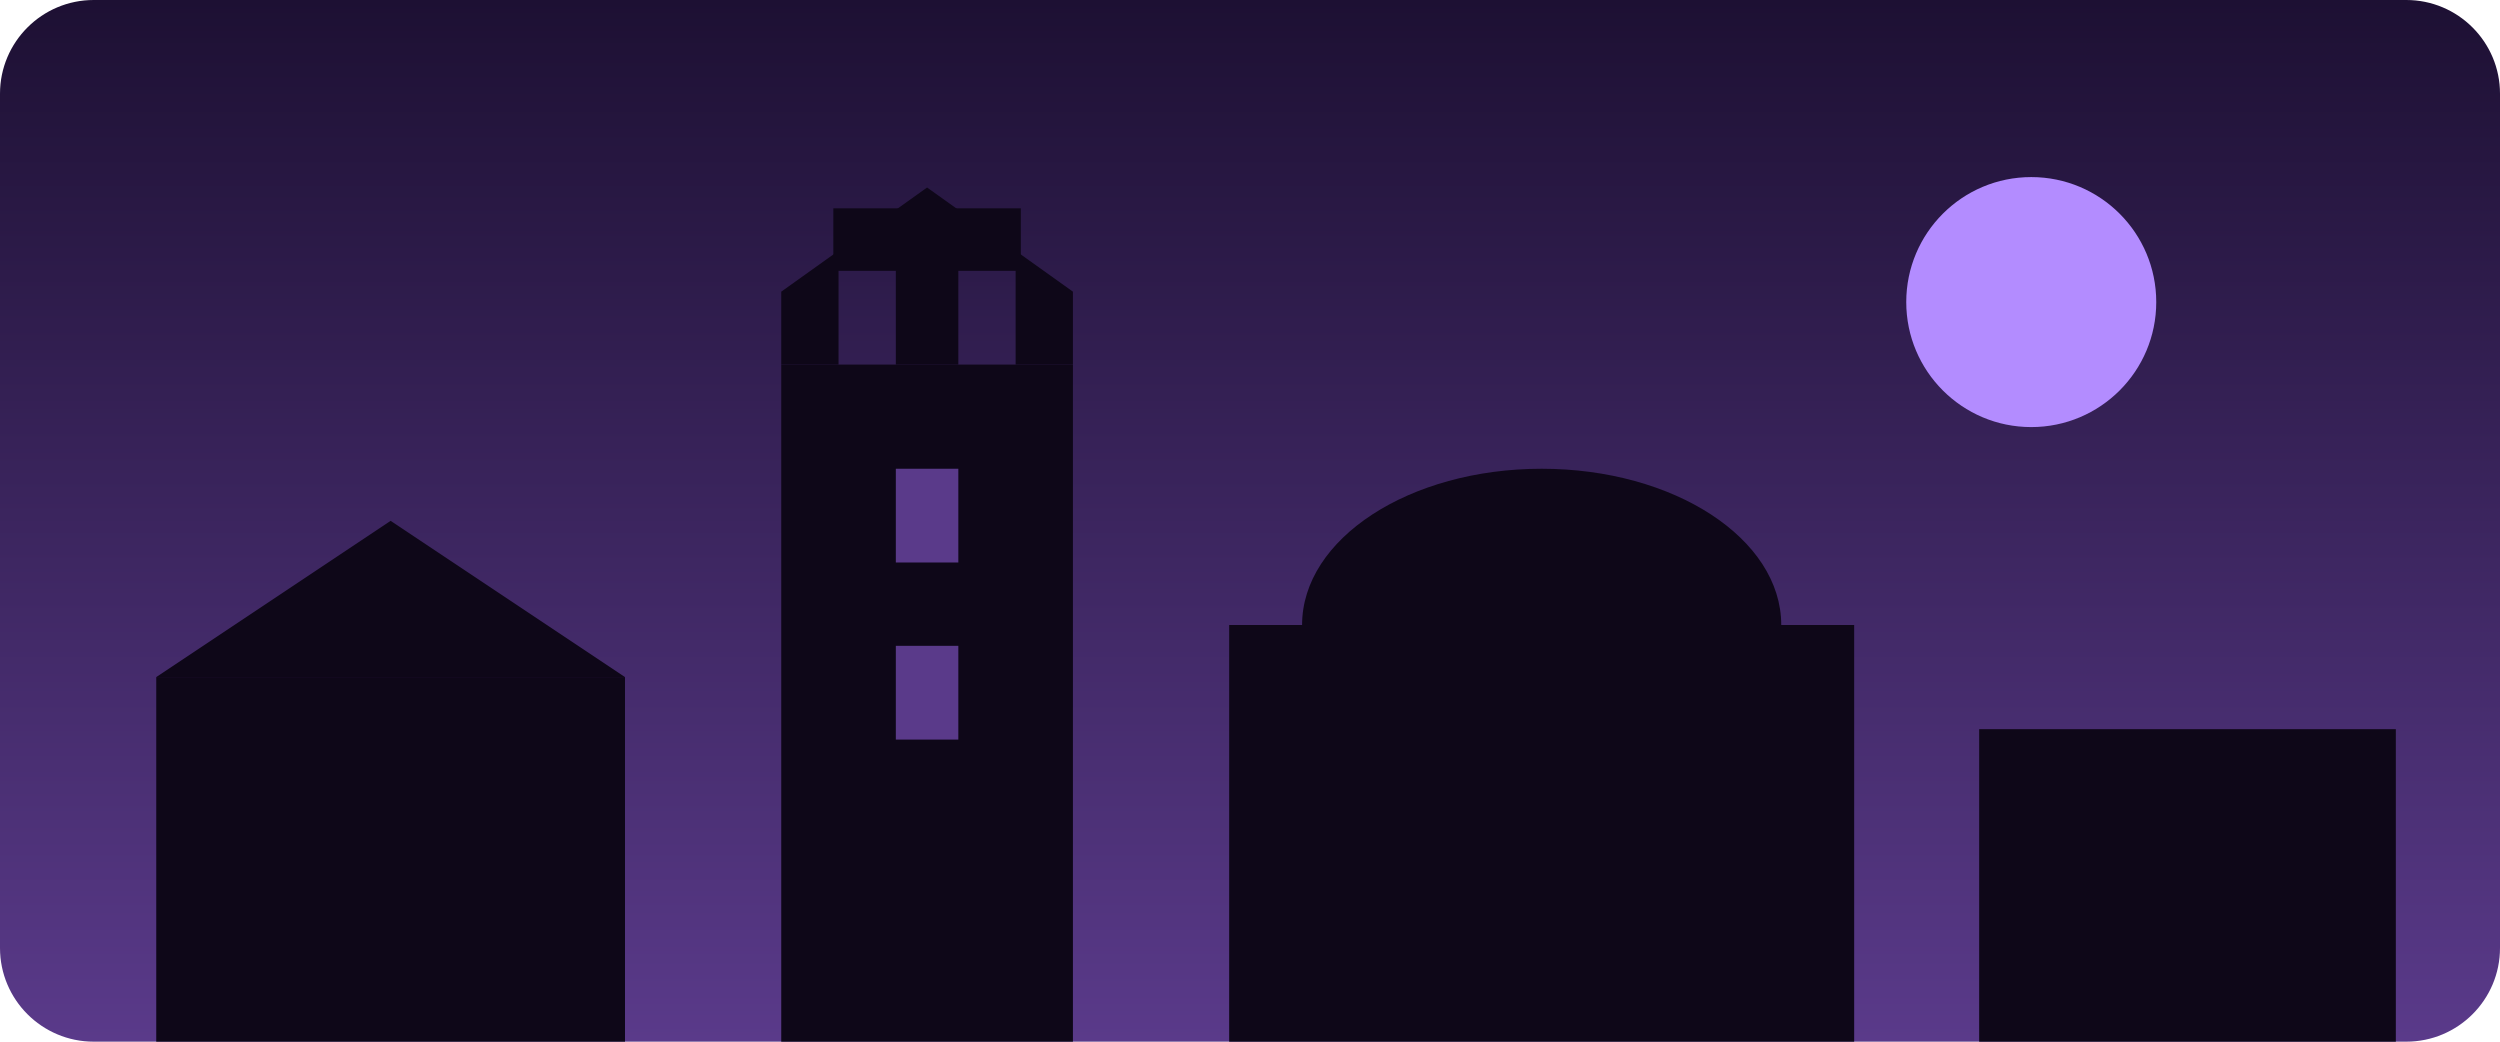
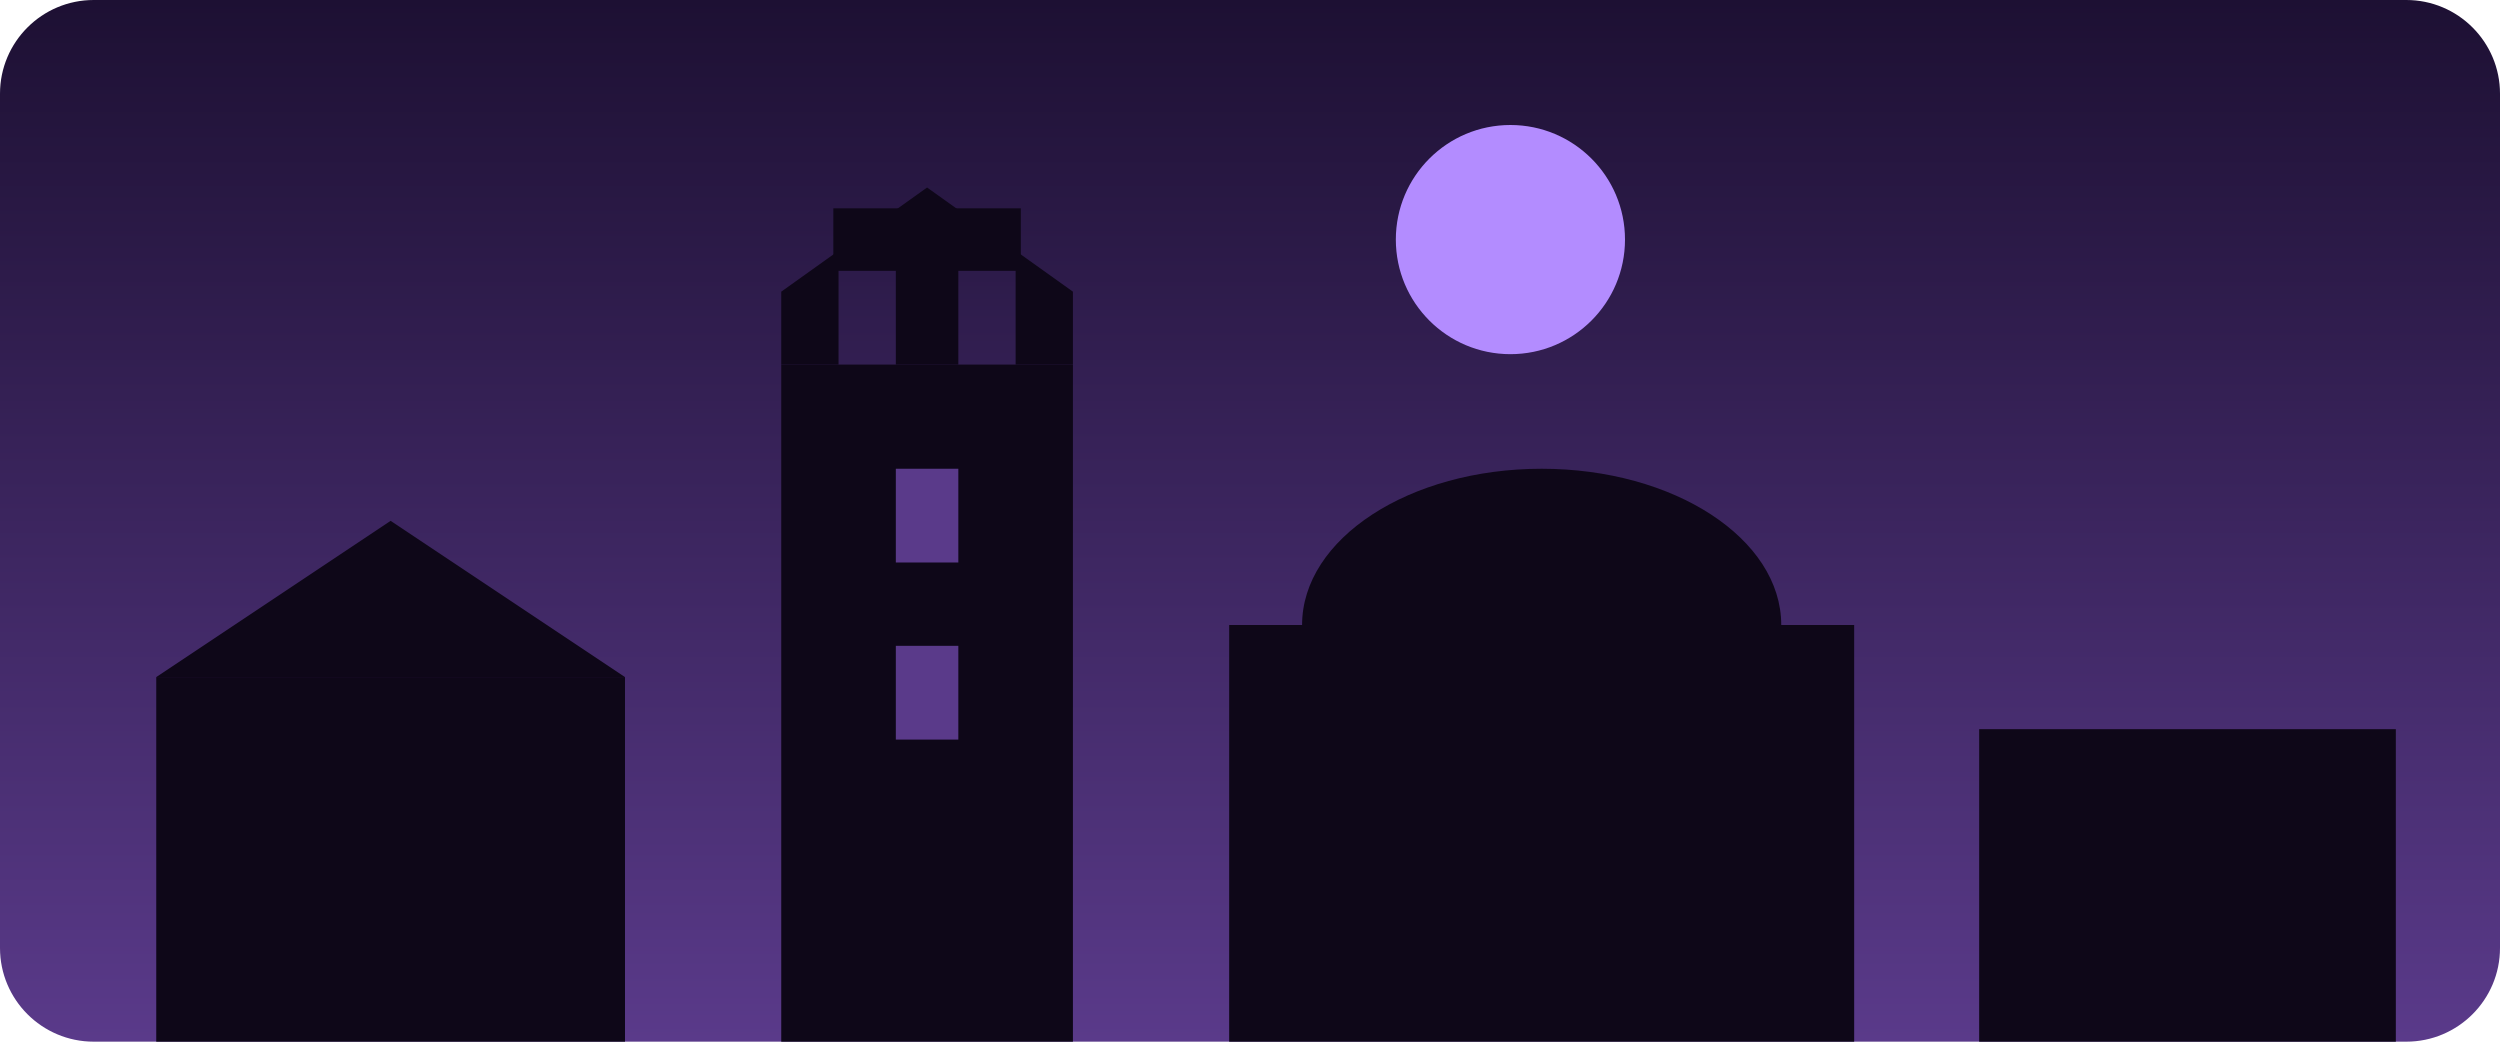
<svg xmlns="http://www.w3.org/2000/svg" viewBox="0 0 480 200" width="480" height="200">
  <defs>
    <linearGradient id="sky" x1="0" y1="0" x2="0" y2="1">
      <stop offset="0" stop-color="#1d1033" />
      <stop offset="1" stop-color="#5a3a8a" />
    </linearGradient>
  </defs>
  <rect width="480" height="200" rx="18" fill="url(#sky)" />
-   <circle cx="390" cy="58" r="24" fill="#b38cff" />
+   <circle cx="290" cy="46" r="22" fill="#b38cff" />
  <g fill="#0e0718">
    <rect x="150" y="70" width="56" height="130" />
    <path d="M150 70 h11 v-20 h11 v20 h12 v-26 h11 v26 h11 v-14 l-28 -20 l-28 20 z" />
    <rect x="160" y="40" width="36" height="12" />
    <rect x="30" y="130" width="90" height="70" />
    <path d="M30 130 L75 100 L120 130 Z" />
    <rect x="236" y="120" width="120" height="80" />
    <path d="M250 120 a46 30 0 0 1 92 0 z" />
    <rect x="380" y="140" width="80" height="60" />
  </g>
  <g fill="#5a3a8a">
    <rect x="172" y="90" width="12" height="18" />
    <rect x="172" y="124" width="12" height="18" />
  </g>
</svg>
